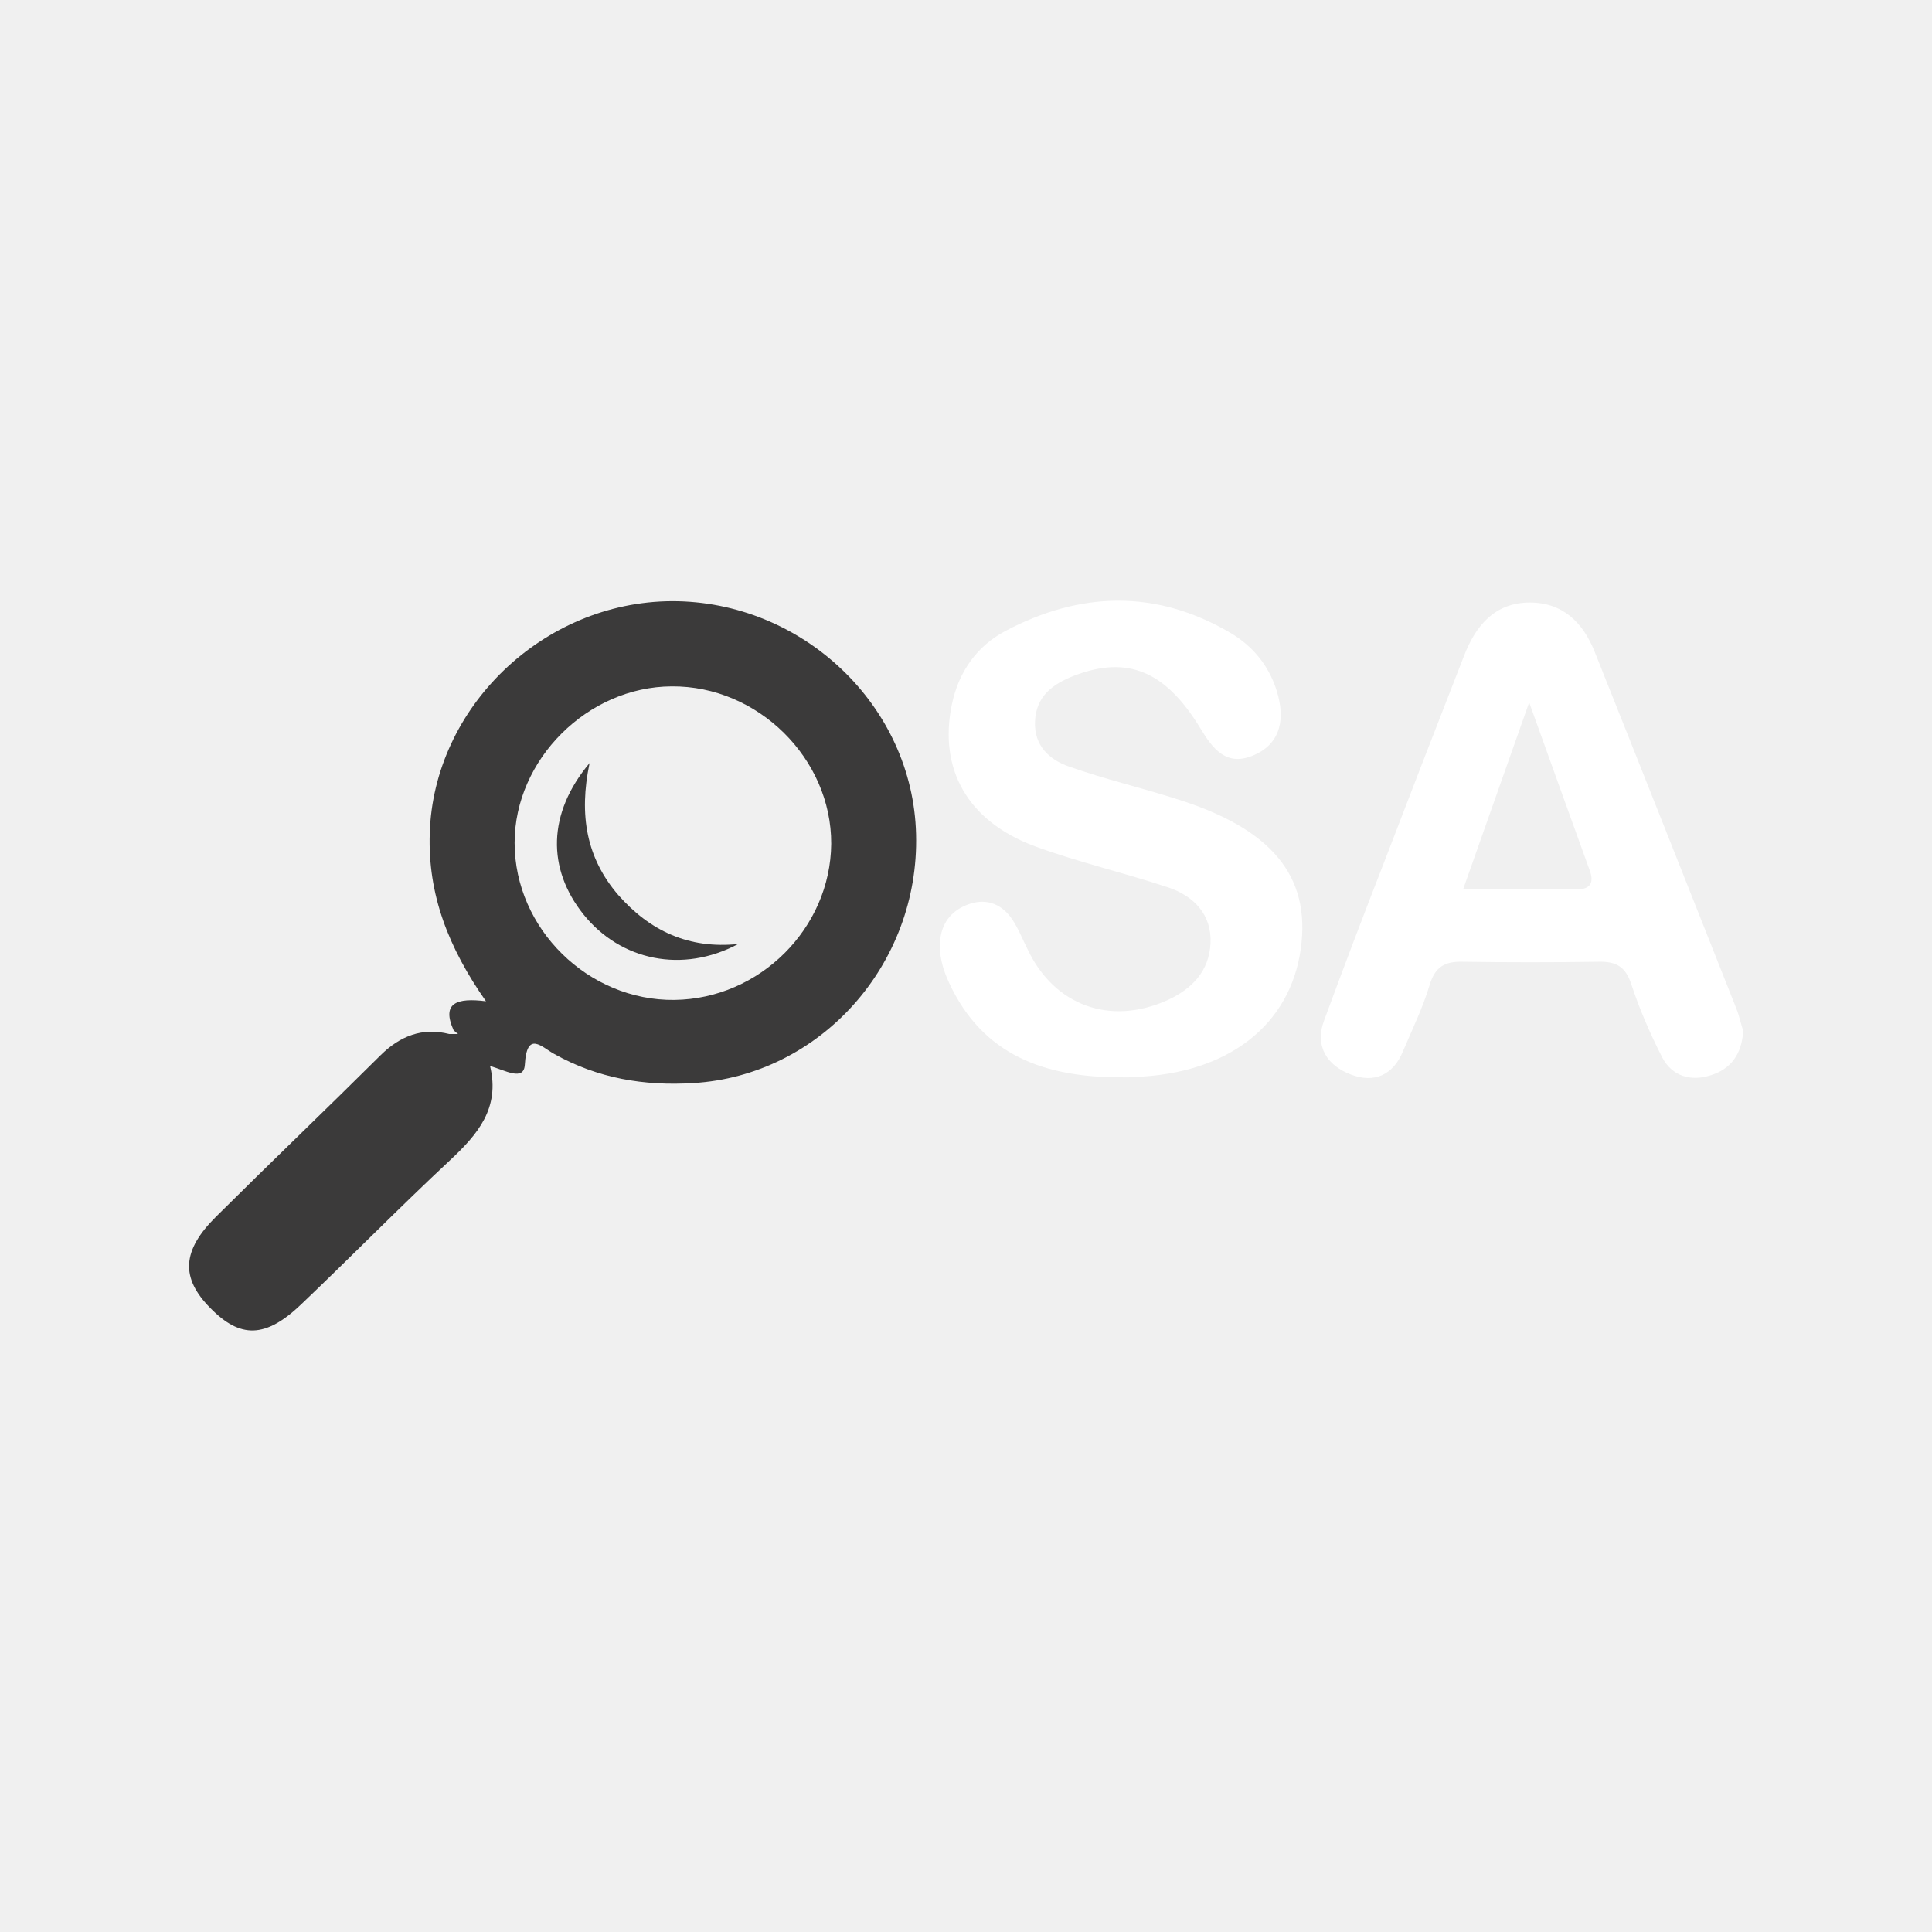
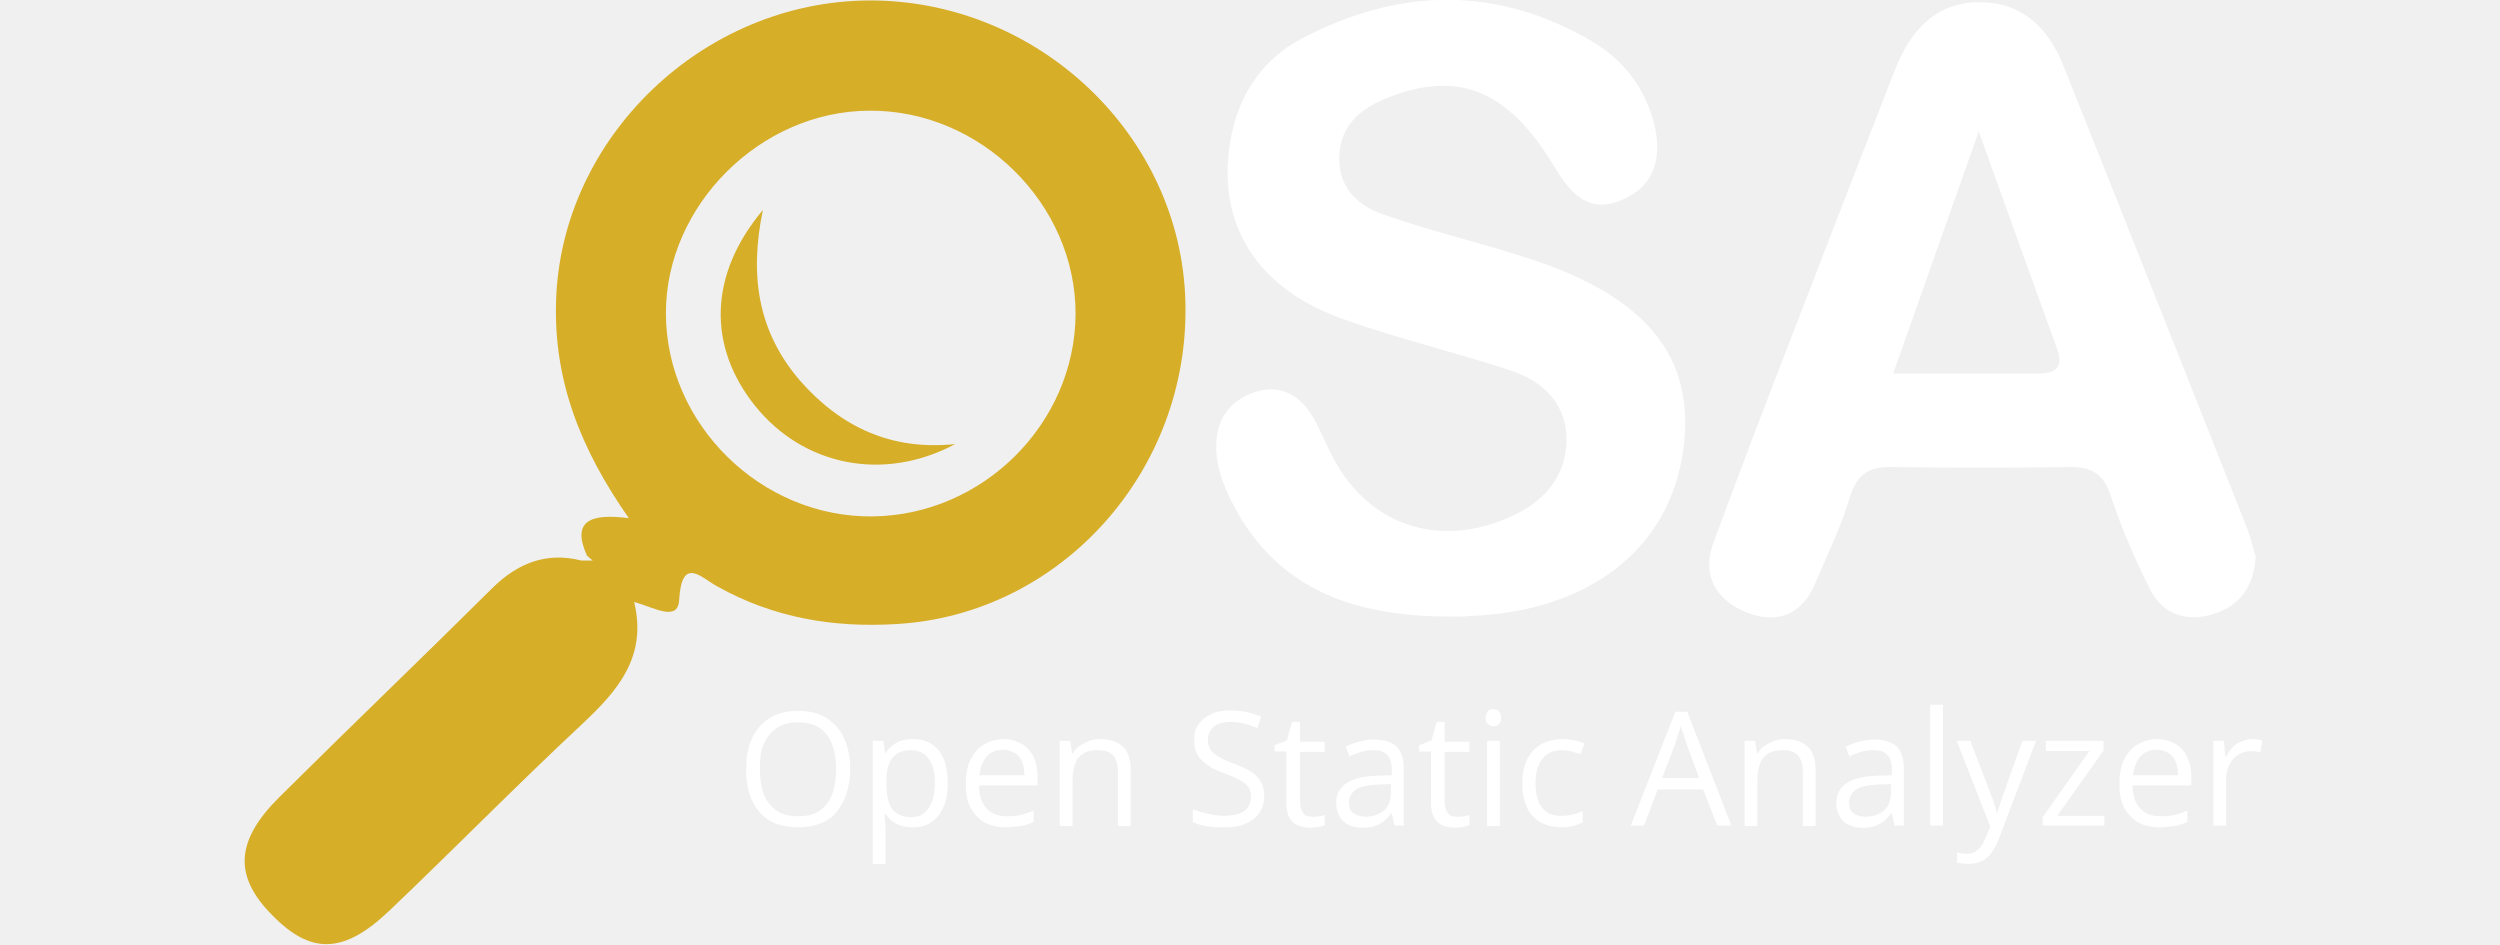
- <svg xmlns="http://www.w3.org/2000/svg" version="1.1" id="Layer_1" x="0px" y="0px" viewBox="0 0 566.9 566.9" style="enable-background:new 0 0 566.9 566.9;" xml:space="preserve">
+ <svg xmlns="http://www.w3.org/2000/svg" version="1.1" id="Layer_1" x="0px" y="0px" viewBox="0 0 566.9 214.1" style="enable-background:new 0 0 566.9 214.1;" xml:space="preserve">
  <style type="text/css">
- 	.st0{fill:#3B3A3A;}
+ 	.st0{fill:#D7AE28;}
	.st1{fill:#FFFFFF;}
</style>
  <g>
-     <path class="st0" d="M133.1,302.3c-3.6-8,0.9-9.6,9.5-8.5c-11-15.7-17.1-31.3-16.5-49.3c1.1-36.8,33.1-67.9,71-68.1   c38.4-0.1,70.8,30.7,71.7,68.4c1,38.3-28.2,70.8-65.4,73c-14.4,0.9-28-1.4-40.7-8.5c-3.7-2-8.1-7.1-8.7,3.1   c-0.3,5-5.8,1.6-10.2,0.4c3,12.4-3.7,20.1-11.7,27.6c-14.9,13.9-29.1,28.4-43.8,42.4c-10.4,9.9-17.8,10-26.6,1   c-8.7-8.8-8.4-16.8,1.7-26.8c16-15.9,32.3-31.5,48.3-47.4c5.7-5.6,12.2-8.2,20.1-6.2c0.9,0,1.8,0,2.6,0   C134,303.1,133.5,302.7,133.1,302.3z M151,247.3c0,25.2,21.6,46.4,46.9,46.1c25-0.3,45.8-21,46-45.8c0.1-25-21.5-46.4-46.8-46.2   C172.4,201.5,151,222.9,151,247.3z" />
-     <path class="st1" d="M328.6,316.1c-21.8,0-40.2-6.3-50.1-27.7c-1.9-4.1-3.1-8.3-2.6-12.8c0.6-5.3,3.8-8.8,8.7-10.4   c5.2-1.7,9.6,0.3,12.5,4.7c1.8,2.7,3,5.9,4.5,8.8c7.8,16.4,24.2,22.3,40.9,14.8c7.3-3.3,12.3-8.6,12.7-16.7   c0.4-8.4-4.9-13.9-12.4-16.4c-12.9-4.3-26.4-7.4-39.2-12.1c-19.8-7.4-28.2-22.7-24.3-41.6c2-9.6,7.4-17.2,15.8-21.6   c21.8-11.5,43.9-12.2,65.6,0.4c7.3,4.2,12.3,10.6,14.4,18.9c1.9,7.7,0.1,14.3-7.7,17.4c-7.5,3-11.5-2-15-7.8   c-10.3-17.1-21.5-21.8-37.3-15.7c-6.2,2.4-11.1,6-11.4,13.4c-0.3,7.1,4.2,11.2,9.9,13.2c10.4,3.7,21.2,6.2,31.8,9.6   c27.8,8.7,39.2,22.6,36.3,43.8c-3.1,22.6-21.5,36.8-48.8,37.7C331.5,316.2,330,316.1,328.6,316.1z" />
-     <path class="st1" d="M511.5,302.5c-0.4,6.9-3.7,11.2-9.5,13c-5.9,1.9-11.4,0.3-14.3-5.3c-3.5-6.9-6.6-14-9-21.3   c-1.7-5.3-4.5-6.8-9.6-6.7c-13.3,0.2-26.7,0.2-40,0c-5.2-0.1-8,1.5-9.6,6.8c-2,6.7-5.1,13-7.8,19.4c-2.9,7.1-8.5,9.5-15.3,6.9   c-6.9-2.6-10.7-8.2-7.9-15.8c5.7-15.5,11.6-31,17.6-46.4c7.8-20.3,15.6-40.5,23.5-60.7c3.4-8.8,9-15.6,19.3-15.6   c9.7,0,15.6,5.9,19,14.4c13.9,34.8,27.7,69.7,41.5,104.5C510.4,298.2,510.9,300.7,511.5,302.5z M429.3,261c11.7,0,22.4,0,33.1,0   c3.9,0,5.5-1.6,4.1-5.5c-5.7-15.8-11.4-31.5-17.8-49.4C441.8,225.5,435.8,242.7,429.3,261z" />
-     <path class="st0" d="M216.6,277c-16.3,8.7-34.5,4.9-45.4-8.7c-10.7-13.4-10.6-29.6,1.8-44.4c-3.2,15.3-0.9,27.9,8.4,38.7   C190.7,273.2,202.2,278.5,216.6,277z" />
+     <path class="st0" d="M133.1,126c-3.6-8,0.9-9.6,9.5-8.5c-11-15.7-17.1-31.3-16.5-49.3c1.1-36.8,33.1-67.9,71-68.1   c38.4-0.1,70.8,30.7,71.7,68.4c1,38.3-28.2,70.8-65.4,73c-14.4,0.9-28-1.4-40.7-8.5c-3.7-2-8.1-7.1-8.7,3.1   c-0.3,5-5.8,1.6-10.2,0.4c3,12.4-3.7,20.1-11.7,27.6c-14.9,13.9-29.1,28.4-43.8,42.4c-10.4,9.9-17.8,10-26.6,1   c-8.7-8.8-8.4-16.8,1.7-26.8c16-15.9,32.3-31.5,48.3-47.4c5.7-5.6,12.2-8.2,20.1-6.2c0.9,0,1.8,0,2.6,0   C134,126.8,133.5,126.4,133.1,126z M151,71c0,25.2,21.6,46.4,46.9,46.1c25-0.3,45.8-21,46-45.8c0.1-25-21.5-46.4-46.8-46.2   C172.4,25.2,151,46.6,151,71z" />
+     <path class="st1" d="M328.6,139.8c-21.8,0-40.2-6.3-50.1-27.7c-1.9-4.1-3.1-8.3-2.6-12.8c0.6-5.3,3.8-8.8,8.7-10.4   c5.2-1.7,9.6,0.3,12.5,4.7c1.8,2.7,3,5.9,4.5,8.8c7.8,16.4,24.2,22.3,40.9,14.8c7.3-3.3,12.3-8.6,12.7-16.7   c0.4-8.4-4.9-13.9-12.4-16.4c-12.9-4.3-26.4-7.4-39.2-12.1c-19.8-7.4-28.2-22.7-24.3-41.6c2-9.6,7.4-17.2,15.8-21.6   C316.9-2.7,339-3.4,360.7,9.2c7.3,4.2,12.3,10.6,14.4,18.9c1.9,7.7,0.1,14.3-7.7,17.4c-7.5,3-11.5-2-15-7.8   c-10.3-17.1-21.5-21.8-37.3-15.7c-6.2,2.4-11.1,6-11.4,13.4c-0.3,7.1,4.2,11.2,9.9,13.2c10.4,3.7,21.2,6.2,31.8,9.6   c27.8,8.7,39.2,22.6,36.3,43.8c-3.1,22.6-21.5,36.8-48.8,37.7C331.5,139.9,330,139.8,328.6,139.8z" />
+     <path class="st1" d="M511.5,126.2c-0.4,6.9-3.7,11.2-9.5,13c-5.9,1.9-11.4,0.3-14.3-5.3c-3.5-6.9-6.6-14-9-21.3   c-1.7-5.3-4.5-6.8-9.6-6.7c-13.3,0.2-26.7,0.2-40,0c-5.2-0.1-8,1.5-9.6,6.8c-2,6.7-5.1,13-7.8,19.4c-2.9,7.1-8.5,9.5-15.3,6.9   c-6.9-2.6-10.7-8.2-7.9-15.8c5.7-15.5,11.6-31,17.6-46.4c7.8-20.3,15.6-40.5,23.5-60.7c3.4-8.8,9-15.6,19.3-15.6   c9.7,0,15.6,5.9,19,14.4c13.9,34.8,27.7,69.7,41.5,104.5C510.4,121.9,510.9,124.4,511.5,126.2z M429.3,84.7c11.7,0,22.4,0,33.1,0   c3.9,0,5.5-1.6,4.1-5.5c-5.7-15.8-11.4-31.5-17.8-49.4C441.8,49.2,435.8,66.4,429.3,84.7z" />
+     <path class="st0" d="M216.6,100.7c-16.3,8.7-34.5,4.9-45.4-8.7c-10.7-13.4-10.6-29.6,1.8-44.4c-3.2,15.3-0.9,27.9,8.4,38.7   C190.7,96.9,202.2,102.2,216.6,100.7z" />
+   </g>
+   <g>
+     <g>
+       <path class="st1" d="M192.8,174.4c0,2-0.3,3.8-0.8,5.4s-1.3,3-2.2,4.2s-2.2,2.1-3.7,2.7s-3.2,0.9-5.1,0.9c-2,0-3.7-0.3-5.2-0.9    s-2.7-1.5-3.7-2.7s-1.7-2.6-2.2-4.2s-0.7-3.4-0.7-5.4c0-2.6,0.4-4.9,1.3-6.9s2.2-3.5,3.9-4.6s4-1.7,6.6-1.7c2.5,0,4.7,0.5,6.4,1.6    s3.1,2.6,4,4.6S192.8,171.7,192.8,174.4z M172.3,174.4c0,2.2,0.3,4.1,0.9,5.7s1.6,2.8,2.9,3.7s2.9,1.3,4.9,1.3    c2,0,3.6-0.4,4.9-1.3s2.2-2.1,2.8-3.7s0.9-3.5,0.9-5.7c0-3.3-0.7-5.9-2.1-7.8s-3.6-2.8-6.5-2.8c-2,0-3.6,0.4-4.9,1.3    s-2.2,2.1-2.9,3.6S172.3,172.2,172.3,174.4z" />
+       <path class="st1" d="M207.1,167.6c2.4,0,4.3,0.8,5.7,2.5s2.1,4.1,2.1,7.5c0,2.2-0.3,4-1,5.5s-1.6,2.6-2.8,3.4s-2.6,1.1-4.2,1.1    c-1,0-1.9-0.1-2.7-0.4s-1.4-0.6-2-1.1s-1-1-1.4-1.5h-0.2c0,0.5,0.1,1,0.1,1.7s0.1,1.2,0.1,1.7v7.9h-2.9V168h2.4l0.4,2.8h0.1    c0.4-0.6,0.8-1.1,1.4-1.6s1.2-0.9,2-1.2S206.1,167.6,207.1,167.6z M206.6,170.1c-1.3,0-2.4,0.3-3.2,0.8s-1.4,1.3-1.8,2.3    s-0.6,2.3-0.6,3.9v0.6c0,1.6,0.2,3,0.5,4.1s0.9,2,1.8,2.6s1.9,0.9,3.3,0.9c1.2,0,2.2-0.3,3-1s1.4-1.5,1.8-2.7s0.6-2.5,0.6-4    c0-2.3-0.4-4.1-1.3-5.4S208.4,170.1,206.6,170.1z" />
+       <path class="st1" d="M227.5,167.6c1.6,0,3,0.4,4.2,1.1s2.1,1.7,2.7,3s0.9,2.8,0.9,4.6v1.8h-13.3c0,2.3,0.6,4,1.7,5.2    s2.6,1.8,4.6,1.8c1.2,0,2.3-0.1,3.2-0.3s1.9-0.6,2.9-1v2.6c-1,0.4-1.9,0.8-2.9,0.9s-2.1,0.3-3.4,0.3c-1.9,0-3.5-0.4-4.8-1.1    s-2.4-1.9-3.2-3.3s-1.1-3.3-1.1-5.4c0-2.1,0.3-3.9,1-5.4s1.7-2.7,3-3.5S225.8,167.6,227.5,167.6z M227.5,170    c-1.6,0-2.8,0.5-3.7,1.5s-1.5,2.4-1.7,4.3h10.2c0-1.1-0.2-2.2-0.5-3s-0.9-1.6-1.6-2S228.6,170,227.5,170z" />
+       <path class="st1" d="M249.4,167.6c2.3,0,4,0.6,5.2,1.7s1.8,2.9,1.8,5.4v12.6h-2.9v-12.4c0-1.6-0.4-2.8-1.1-3.6s-1.9-1.2-3.4-1.2    c-2.1,0-3.6,0.6-4.5,1.8s-1.3,3-1.3,5.3v10.1h-2.9V168h2.4l0.4,2.8h0.2c0.4-0.7,0.9-1.3,1.6-1.7s1.3-0.8,2.1-1.1    S248.6,167.6,249.4,167.6z" />
+       <path class="st1" d="M286.7,180.4c0,1.5-0.4,2.8-1.1,3.9s-1.8,1.9-3.2,2.5s-3,0.8-4.8,0.8c-1,0-1.9,0-2.8-0.1s-1.7-0.2-2.4-0.4    s-1.4-0.4-1.9-0.7v-2.9c0.9,0.4,2,0.7,3.2,1s2.6,0.5,4,0.5c1.3,0,2.4-0.2,3.3-0.5s1.6-0.8,2-1.5s0.7-1.4,0.7-2.3    c0-0.9-0.2-1.6-0.6-2.2s-1-1.1-1.9-1.6s-2.1-1-3.7-1.6c-1.1-0.4-2.1-0.8-2.9-1.3s-1.5-1-2.1-1.6s-1-1.3-1.3-2s-0.4-1.7-0.4-2.7    c0-1.4,0.3-2.5,1-3.5s1.7-1.7,2.9-2.3s2.7-0.8,4.3-0.8c1.4,0,2.6,0.1,3.8,0.4s2.2,0.6,3.2,1l-0.9,2.6c-0.9-0.4-1.9-0.7-2.9-1    s-2.1-0.4-3.2-0.4s-2,0.2-2.8,0.5s-1.3,0.8-1.7,1.4s-0.6,1.3-0.6,2.1c0,0.9,0.2,1.7,0.6,2.3s1,1.1,1.8,1.6s1.9,0.9,3.3,1.5    c1.5,0.6,2.8,1.1,3.8,1.7s1.9,1.4,2.4,2.3S286.7,179.1,286.7,180.4z" />
+       <path class="st1" d="M297.7,185.2c0.5,0,1,0,1.5-0.1s0.9-0.2,1.2-0.3v2.3c-0.3,0.2-0.8,0.3-1.4,0.4s-1.2,0.2-1.8,0.2    c-1,0-1.9-0.2-2.8-0.5s-1.5-1-2-1.8s-0.7-2-0.7-3.6v-11.4H289v-1.4l2.8-1.1l1.2-4.2h1.8v4.5h5.6v2.3h-5.6v11.3    c0,1.2,0.3,2.1,0.8,2.7S296.8,185.2,297.7,185.2z" />
+       <path class="st1" d="M311.5,167.7c2.3,0,4,0.5,5.1,1.5s1.7,2.7,1.7,4.9v13.1h-2.1l-0.6-2.8h-0.1c-0.5,0.7-1.1,1.3-1.7,1.8    s-1.3,0.8-2,1.1s-1.7,0.4-2.8,0.4c-1.2,0-2.2-0.2-3.1-0.6s-1.6-1-2.1-1.9s-0.8-1.9-0.8-3.2c0-1.9,0.8-3.4,2.3-4.4s3.8-1.6,7-1.7    l3.3-0.1v-1.2c0-1.7-0.4-2.8-1.1-3.5s-1.7-1-3-1c-1,0-2,0.1-2.9,0.4s-1.8,0.6-2.6,1l-0.9-2.2c0.9-0.4,1.9-0.8,3-1.1    S310.3,167.7,311.5,167.7z M315.4,177.8l-2.9,0.1c-2.4,0.1-4.1,0.5-5.1,1.2s-1.5,1.7-1.5,2.9c0,1.1,0.3,1.9,1,2.4s1.6,0.8,2.7,0.8    c1.7,0,3.1-0.5,4.2-1.4s1.6-2.4,1.6-4.3V177.8z" />
+       <path class="st1" d="M330.5,185.2c0.5,0,1,0,1.5-0.1s0.9-0.2,1.2-0.3v2.3c-0.3,0.2-0.8,0.3-1.4,0.4s-1.2,0.2-1.8,0.2    c-1,0-1.9-0.2-2.8-0.5s-1.5-1-2-1.8s-0.7-2-0.7-3.6v-11.4h-2.7v-1.4l2.8-1.1l1.2-4.2h1.8v4.5h5.6v2.3h-5.6v11.3    c0,1.2,0.3,2.1,0.8,2.7S329.6,185.2,330.5,185.2z" />
+       <path class="st1" d="M338.7,160.8c0.5,0,0.9,0.2,1.2,0.5s0.5,0.8,0.5,1.5c0,0.6-0.2,1.1-0.5,1.4s-0.8,0.5-1.2,0.5    c-0.5,0-0.9-0.2-1.3-0.5s-0.5-0.8-0.5-1.4c0-0.7,0.2-1.1,0.5-1.5S338.1,160.8,338.7,160.8z M340.1,168v19.3h-2.9V168H340.1z" />
+       <path class="st1" d="M354,187.6c-1.7,0-3.3-0.4-4.6-1.1s-2.4-1.8-3.1-3.3s-1.1-3.3-1.1-5.5c0-2.3,0.4-4.2,1.2-5.7s1.9-2.6,3.2-3.3    s2.9-1.1,4.7-1.1c1,0,1.9,0.1,2.8,0.3s1.6,0.4,2.2,0.7l-0.9,2.4c-0.6-0.2-1.3-0.4-2-0.6s-1.5-0.3-2.2-0.3c-1.3,0-2.4,0.3-3.3,0.9    s-1.5,1.4-2,2.5s-0.7,2.5-0.7,4.1c0,1.6,0.2,2.9,0.6,4s1.1,1.9,1.9,2.5s1.9,0.9,3.2,0.9c1,0,1.9-0.1,2.8-0.3s1.6-0.5,2.2-0.8v2.6    c-0.6,0.3-1.4,0.6-2.2,0.8S355.1,187.6,354,187.6z" />
+       <path class="st1" d="M389.4,187.2l-3.2-8.2h-10.3l-3.1,8.2h-3l10.1-25.8h2.7l10,25.8H389.4z M385.3,176.4l-3-8.1    c-0.1-0.2-0.2-0.6-0.3-1s-0.3-1-0.5-1.5s-0.3-0.9-0.4-1.2c-0.1,0.5-0.2,1-0.4,1.4s-0.3,0.9-0.4,1.3s-0.2,0.7-0.3,1l-3.1,8.1H385.3    z" />
+       <path class="st1" d="M404.7,167.6c2.3,0,4,0.6,5.2,1.7s1.8,2.9,1.8,5.4v12.6h-2.9v-12.4c0-1.6-0.4-2.8-1.1-3.6s-1.9-1.2-3.4-1.2    c-2.1,0-3.6,0.6-4.5,1.8s-1.3,3-1.3,5.3v10.1h-2.9V168h2.4l0.4,2.8h0.2c0.4-0.7,0.9-1.3,1.6-1.7s1.3-0.8,2.1-1.1    S403.9,167.6,404.7,167.6z" />
+       <path class="st1" d="M424.9,167.7c2.3,0,4,0.5,5.1,1.5s1.7,2.7,1.7,4.9v13.1h-2.1l-0.6-2.8h-0.1c-0.5,0.7-1.1,1.3-1.7,1.8    s-1.3,0.8-2,1.1s-1.7,0.4-2.8,0.4c-1.2,0-2.2-0.2-3.1-0.6s-1.6-1-2.1-1.9s-0.8-1.9-0.8-3.2c0-1.9,0.8-3.4,2.3-4.4s3.8-1.6,7-1.7    l3.3-0.1v-1.2c0-1.7-0.4-2.8-1.1-3.5s-1.7-1-3-1c-1,0-2,0.1-2.9,0.4s-1.8,0.6-2.6,1l-0.9-2.2c0.9-0.4,1.9-0.8,3-1.1    S423.6,167.7,424.9,167.7z M428.8,177.8l-2.9,0.1c-2.4,0.1-4.1,0.5-5.1,1.2s-1.5,1.7-1.5,2.9c0,1.1,0.3,1.9,1,2.4s1.6,0.8,2.7,0.8    c1.7,0,3.1-0.5,4.2-1.4s1.6-2.4,1.6-4.3V177.8z" />
+       <path class="st1" d="M440.6,187.2h-2.9v-27.4h2.9V187.2z" />
+       <path class="st1" d="M443.7,168h3.1l4.3,11.2c0.2,0.7,0.5,1.3,0.7,1.9s0.4,1.2,0.6,1.7s0.3,1.1,0.4,1.6h0.1    c0.2-0.6,0.4-1.4,0.7-2.3s0.6-1.9,1-2.9l4-11.2h3.1l-8.4,22.1c-0.4,1.2-1,2.2-1.6,3.1s-1.3,1.6-2.2,2s-1.9,0.7-3.1,0.7    c-0.6,0-1,0-1.5-0.1s-0.8-0.1-1.1-0.2v-2.3c0.3,0.1,0.6,0.1,0.9,0.2s0.8,0.1,1.2,0.1c0.7,0,1.4-0.1,1.9-0.4s1-0.7,1.4-1.2    s0.7-1.2,1-1.9l1.1-2.7L443.7,168z" />
+       <path class="st1" d="M477.2,187.2h-14v-1.9l10.6-15h-9.9V168H477v2.2L466.5,185h10.7V187.2z" />
+       <path class="st1" d="M489.1,167.6c1.6,0,3,0.4,4.2,1.1s2.1,1.7,2.7,3s0.9,2.8,0.9,4.6v1.8h-13.3c0,2.3,0.6,4,1.7,5.2    s2.6,1.8,4.6,1.8c1.2,0,2.3-0.1,3.2-0.3s1.9-0.6,2.9-1v2.6c-1,0.4-1.9,0.8-2.9,0.9s-2.1,0.3-3.4,0.3c-1.9,0-3.5-0.4-4.8-1.1    s-2.4-1.9-3.2-3.3s-1.1-3.3-1.1-5.4c0-2.1,0.3-3.9,1-5.4s1.7-2.7,3-3.5S487.4,167.6,489.1,167.6z M489.1,170    c-1.6,0-2.8,0.5-3.7,1.5s-1.5,2.4-1.7,4.3h10.2c0-1.1-0.2-2.2-0.5-3s-0.9-1.6-1.6-2S490.2,170,489.1,170z" />
+       <path class="st1" d="M510.7,167.6c0.4,0,0.8,0,1.2,0.1s0.8,0.1,1.1,0.2l-0.4,2.7c-0.3-0.1-0.7-0.1-1.1-0.2s-0.8-0.1-1.1-0.1    c-0.8,0-1.5,0.2-2.2,0.5s-1.3,0.8-1.8,1.3s-0.9,1.3-1.2,2.1s-0.4,1.7-0.4,2.7v10.3h-2.9V168h2.4l0.3,3.6h0.1    c0.4-0.7,0.9-1.4,1.4-2s1.2-1.1,2-1.4S509.7,167.6,510.7,167.6z" />
+     </g>
  </g>
</svg>
